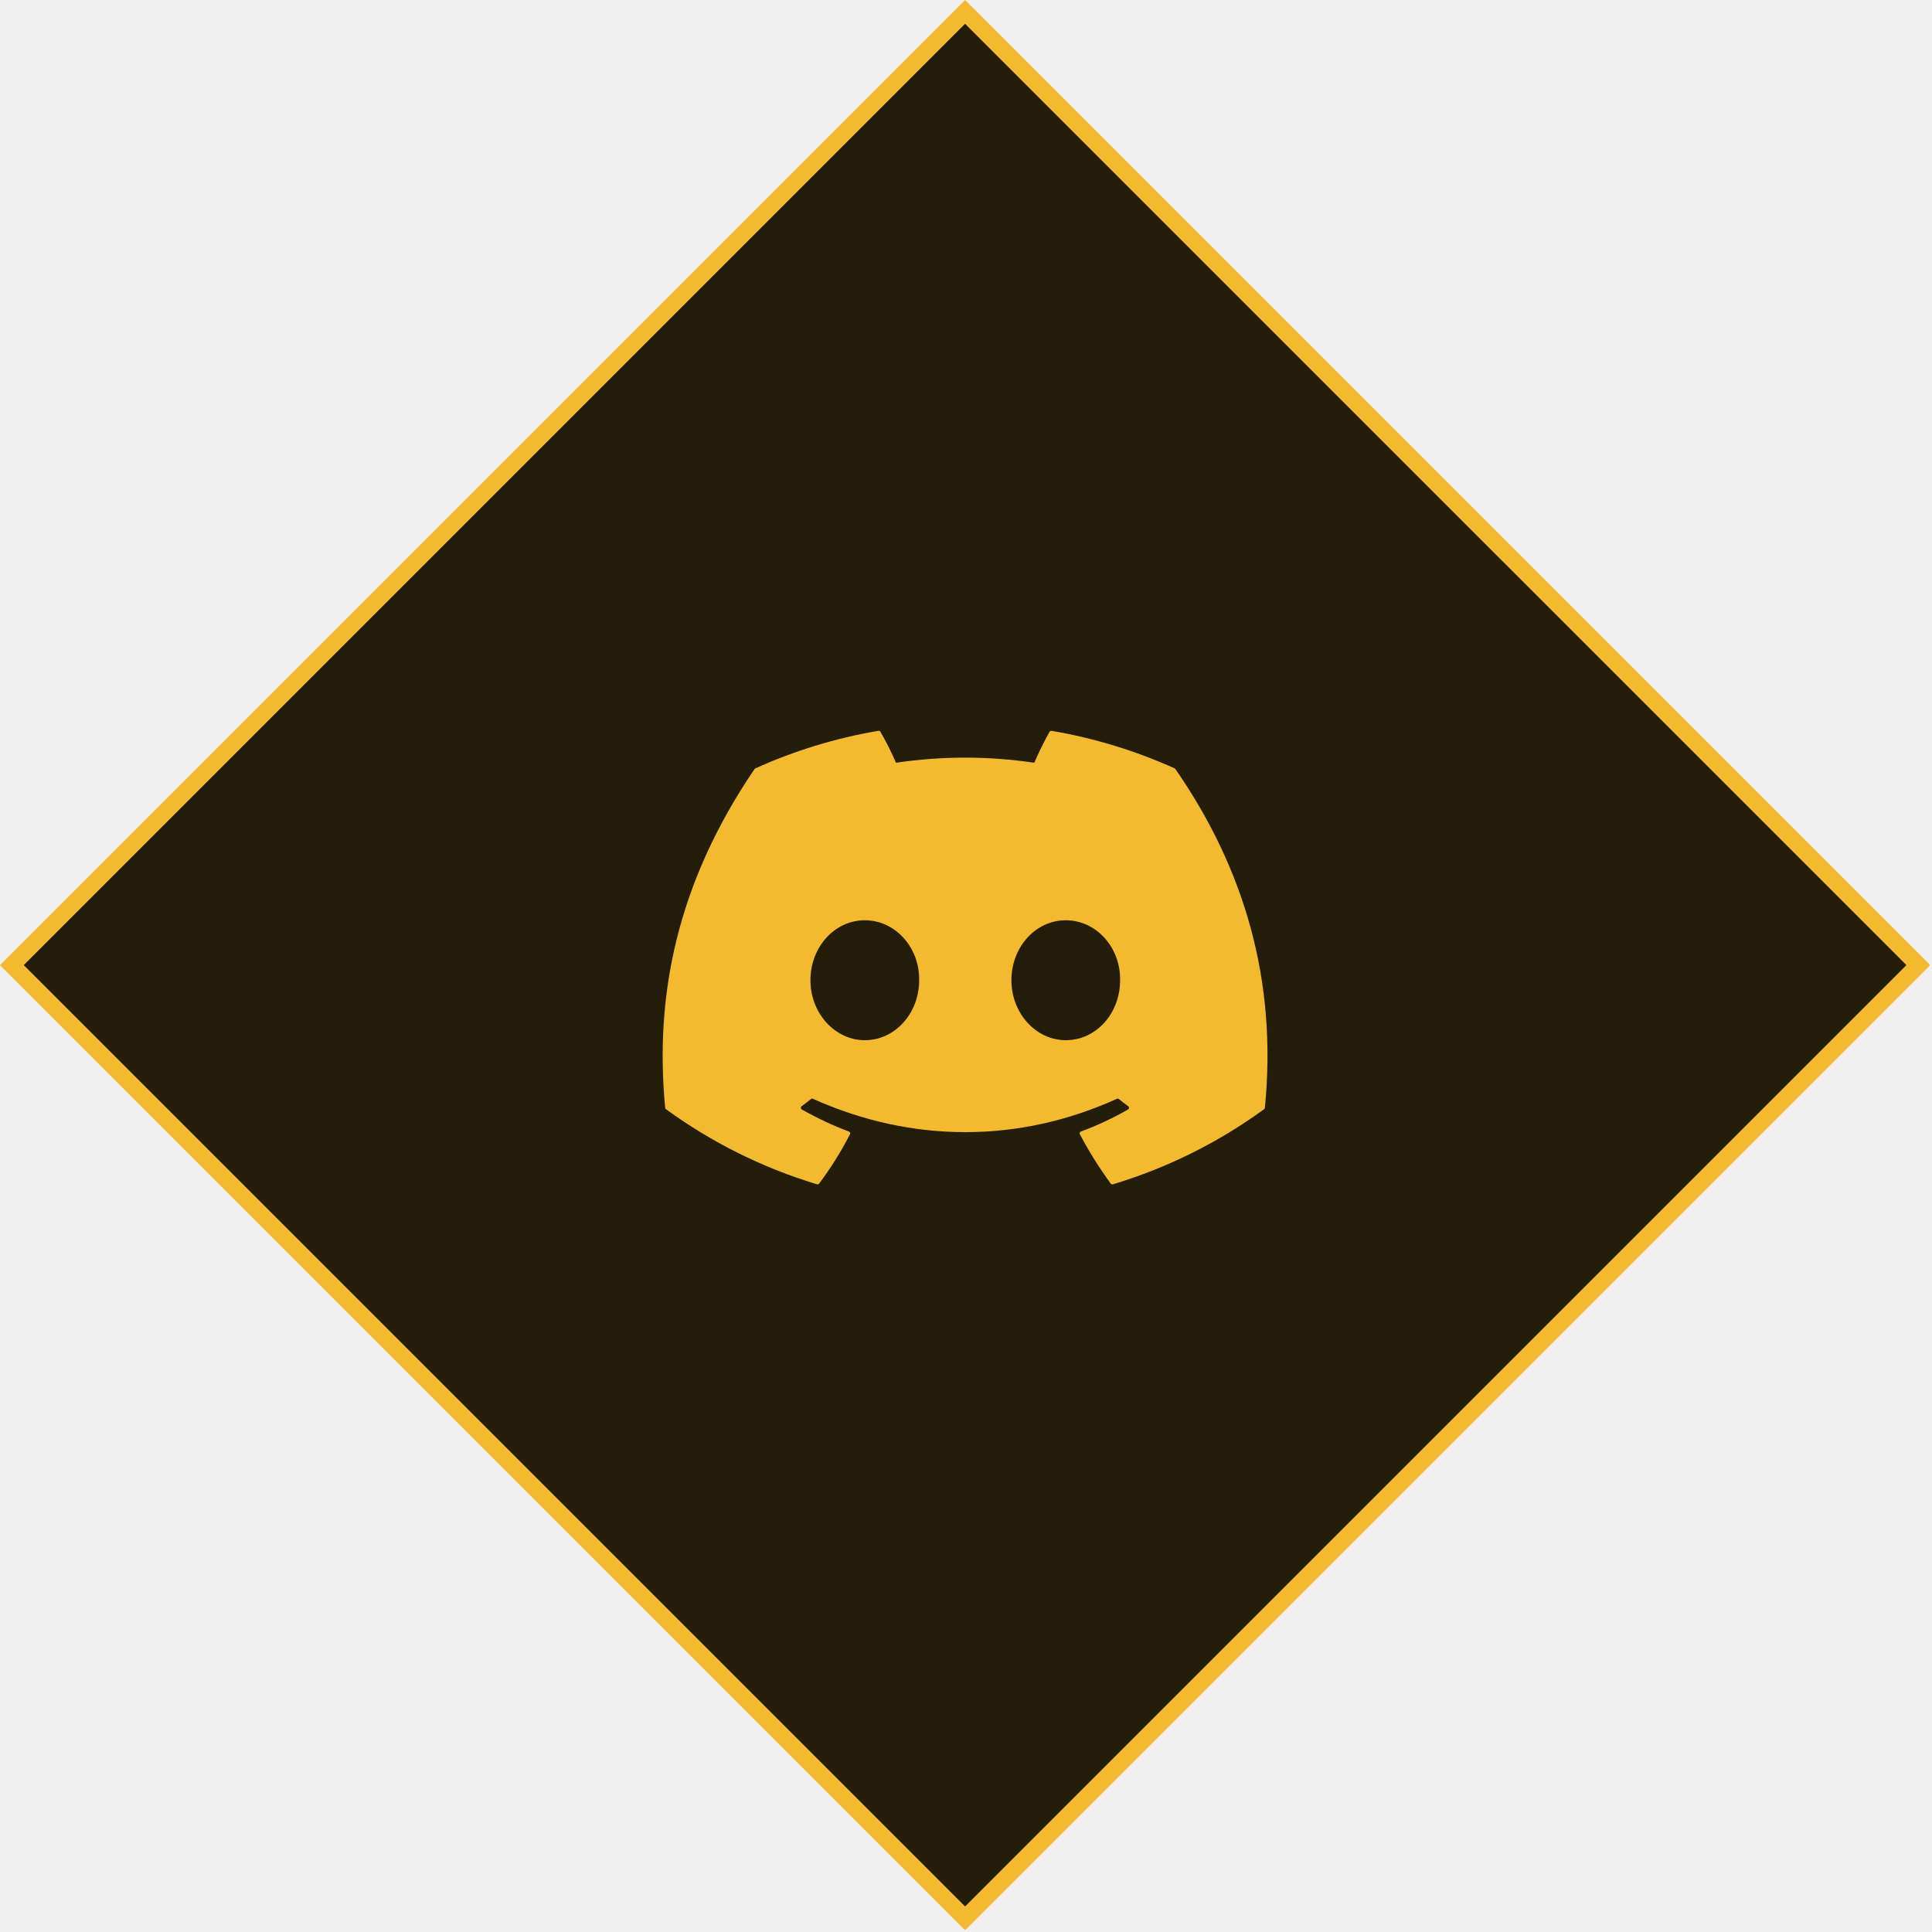
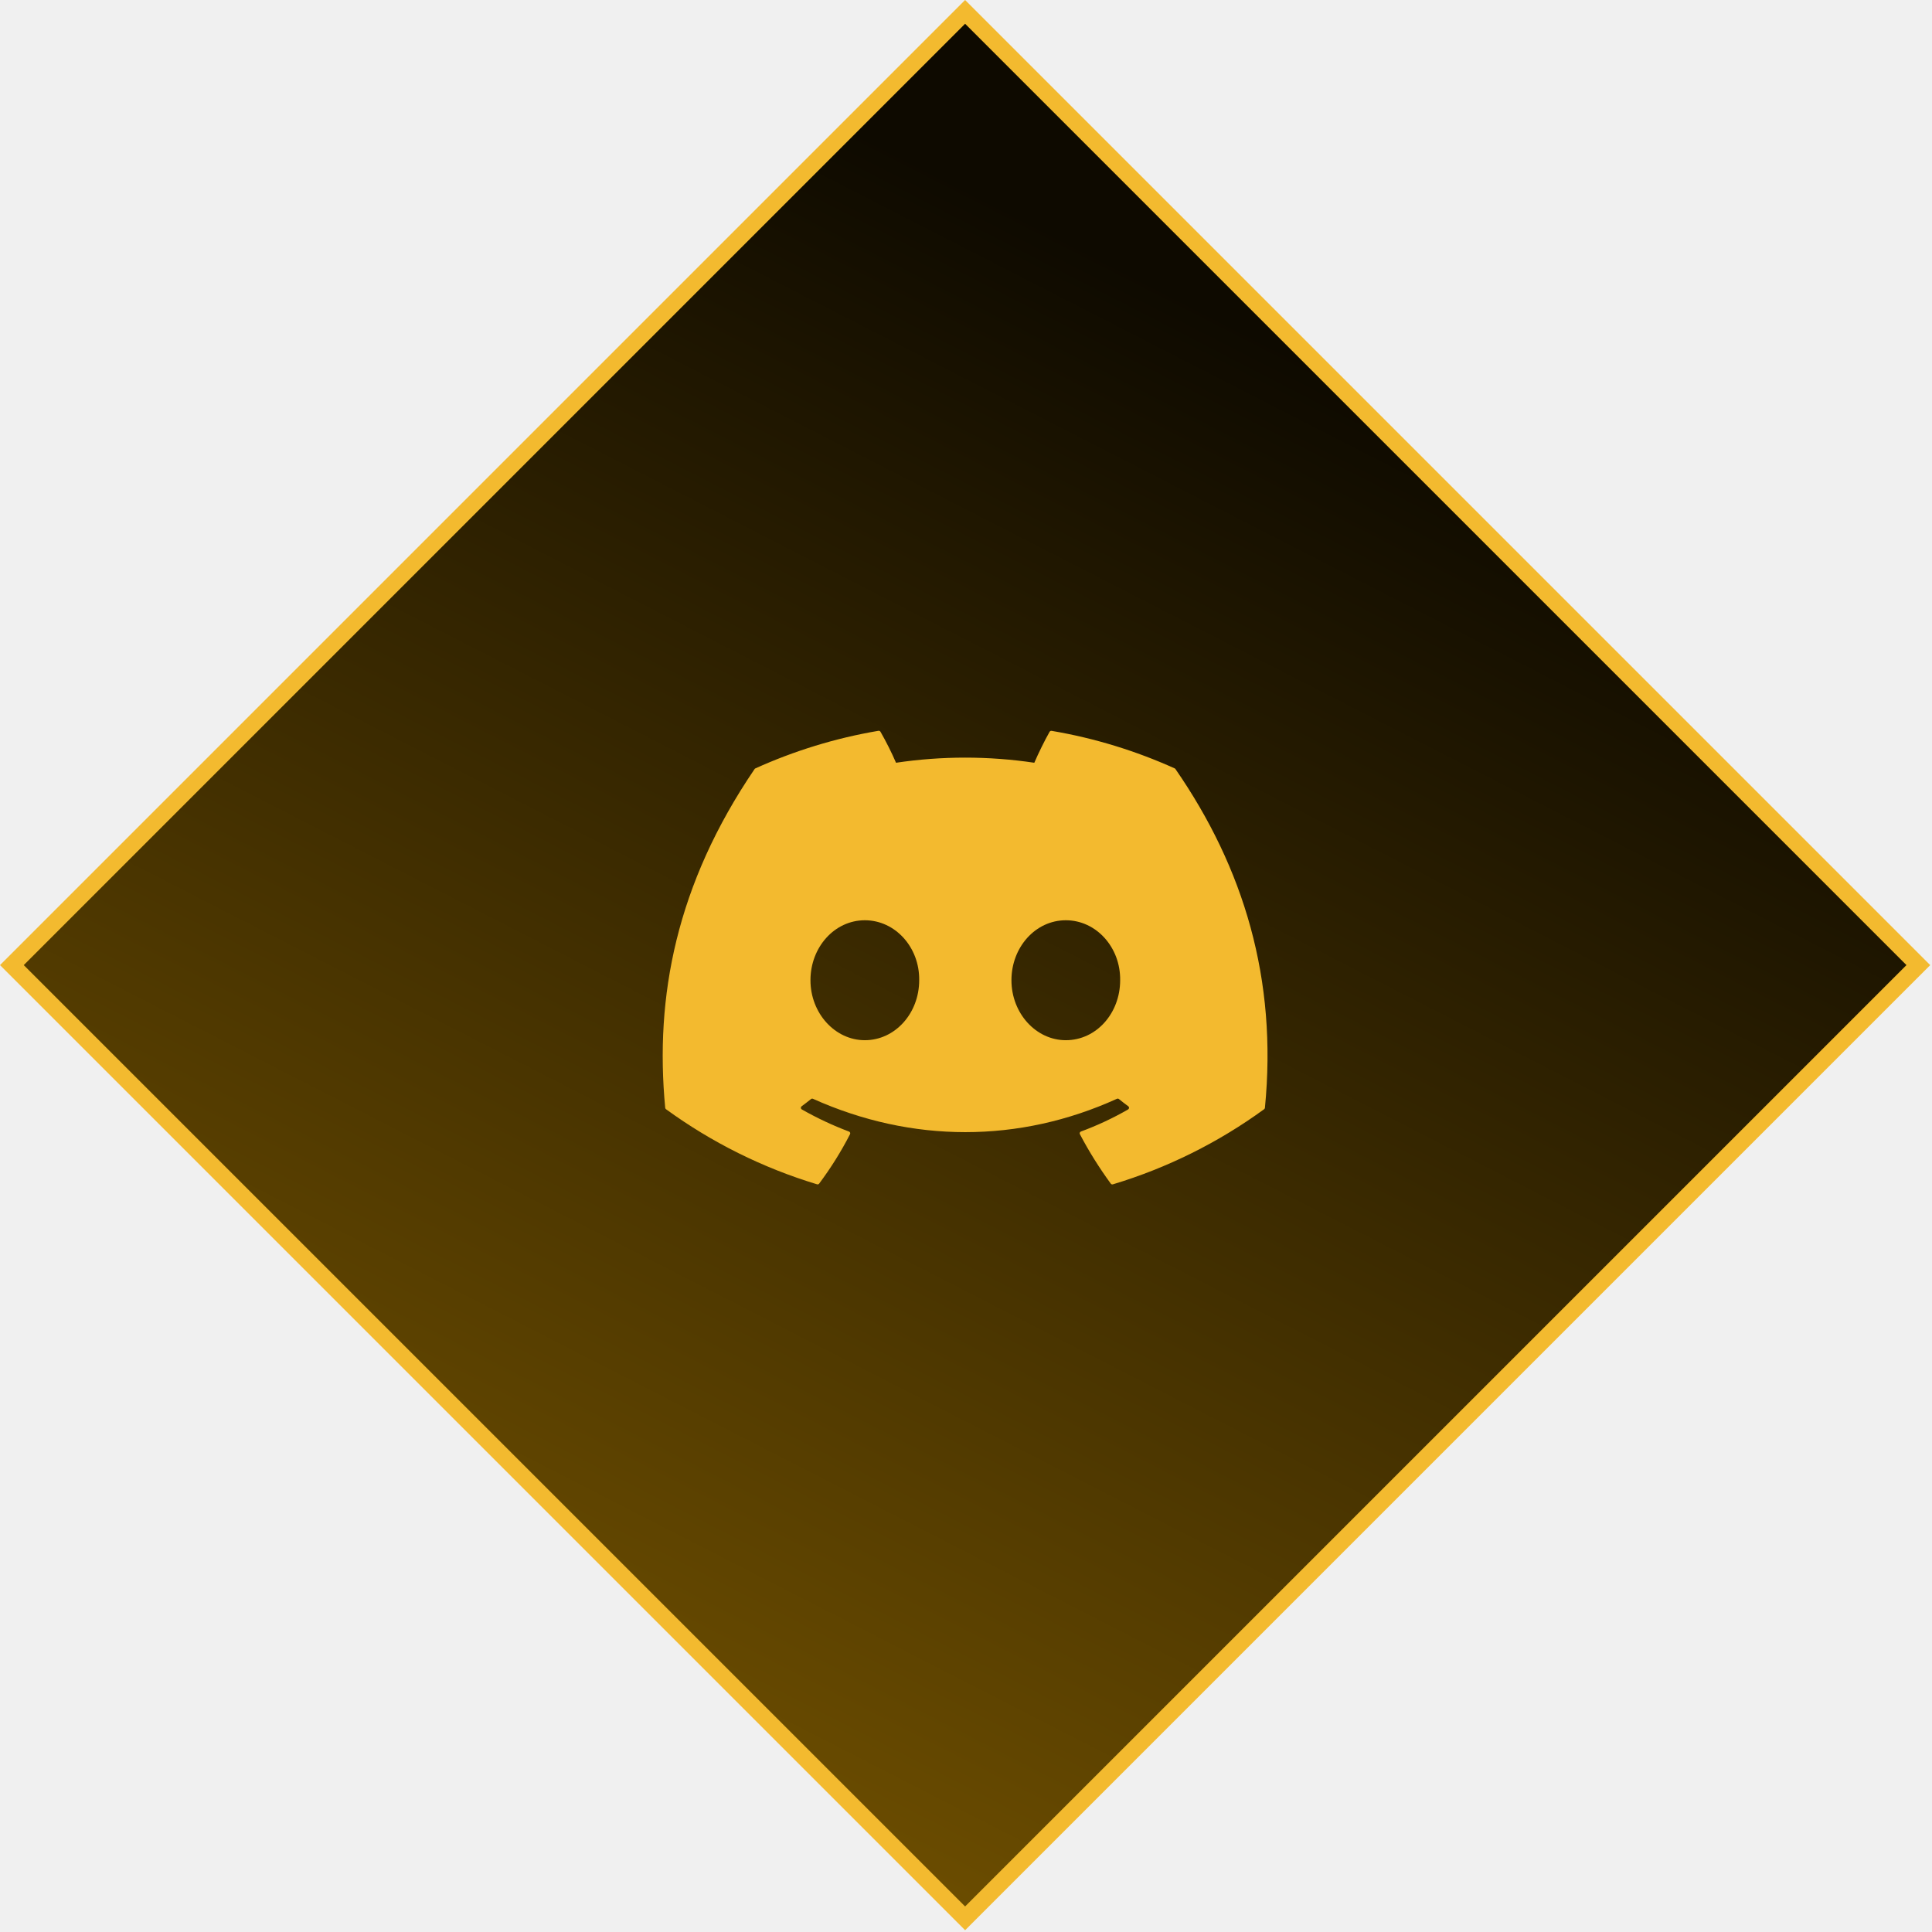
<svg xmlns="http://www.w3.org/2000/svg" width="115" height="115" viewBox="0 0 115 115" fill="none">
-   <rect y="0.707" width="80.242" height="80.242" transform="matrix(-0.707107 0.707107 0.707107 0.707107 56.9453 0.207107)" fill="#241D0A" stroke="#F3BA2F" />
-   <g clip-path="url(#clip0_332_3263)">
-     <path d="M69.921 45.738C67.626 44.703 65.166 43.938 62.594 43.503C62.571 43.499 62.547 43.502 62.526 43.512C62.505 43.521 62.487 43.537 62.475 43.557C62.16 44.111 61.809 44.832 61.563 45.402C58.835 44.995 56.061 44.995 53.333 45.402C53.059 44.771 52.75 44.155 52.407 43.557C52.396 43.537 52.378 43.521 52.357 43.51C52.336 43.5 52.312 43.497 52.289 43.5C49.718 43.935 47.258 44.7 44.962 45.737C44.942 45.745 44.925 45.759 44.913 45.777C40.245 52.64 38.966 59.333 39.594 65.942C39.596 65.958 39.601 65.974 39.609 65.988C39.617 66.002 39.628 66.015 39.641 66.024C42.366 68.008 45.404 69.519 48.63 70.494C48.653 70.501 48.677 70.501 48.7 70.494C48.722 70.487 48.742 70.474 48.757 70.455C49.45 69.525 50.068 68.543 50.596 67.511C50.627 67.451 50.597 67.379 50.534 67.355C49.565 66.99 48.626 66.55 47.726 66.038C47.71 66.029 47.696 66.016 47.686 66C47.676 65.984 47.671 65.966 47.669 65.947C47.668 65.929 47.672 65.91 47.68 65.893C47.687 65.876 47.699 65.862 47.714 65.85C47.903 65.711 48.092 65.565 48.272 65.42C48.288 65.407 48.308 65.398 48.328 65.396C48.349 65.393 48.37 65.396 48.389 65.405C54.279 68.051 60.659 68.051 66.481 65.405C66.5 65.396 66.521 65.392 66.542 65.395C66.563 65.397 66.582 65.405 66.599 65.418C66.779 65.565 66.966 65.711 67.157 65.85C67.172 65.861 67.184 65.876 67.192 65.893C67.2 65.909 67.204 65.928 67.203 65.947C67.202 65.965 67.197 65.983 67.187 65.999C67.177 66.015 67.164 66.028 67.148 66.038C66.251 66.554 65.318 66.99 64.338 67.353C64.323 67.359 64.31 67.368 64.298 67.379C64.287 67.39 64.278 67.403 64.272 67.418C64.266 67.433 64.264 67.449 64.265 67.465C64.265 67.481 64.27 67.497 64.277 67.511C64.817 68.541 65.435 69.522 66.115 70.454C66.129 70.473 66.148 70.487 66.171 70.495C66.193 70.502 66.218 70.503 66.24 70.496C69.472 69.523 72.516 68.012 75.243 66.024C75.257 66.015 75.268 66.003 75.276 65.989C75.285 65.975 75.29 65.96 75.291 65.943C76.041 58.302 74.034 51.663 69.968 45.78C69.958 45.761 69.942 45.746 69.921 45.738ZM51.476 61.917C49.703 61.917 48.24 60.314 48.24 58.347C48.24 56.379 49.675 54.777 51.476 54.777C53.291 54.777 54.74 56.393 54.712 58.347C54.712 60.315 53.278 61.917 51.476 61.917V61.917ZM63.438 61.917C61.664 61.917 60.203 60.314 60.203 58.347C60.203 56.379 61.636 54.777 63.438 54.777C65.254 54.777 66.703 56.393 66.674 58.347C66.674 60.315 65.255 61.917 63.438 61.917V61.917Z" fill="#F3BA2F" />
+   <rect y="0.707" width="80.242" height="80.242" transform="matrix(-0.707107 0.707107 0.707107 0.707107 56.9473 0.207107)" fill="url(#paint0_linear_740_185)" stroke="#F3BA2F" />
+   <g clip-path="url(#clip0_740_185)">
+     <path d="M69.924 45.738C67.629 44.703 65.168 43.938 62.596 43.503C62.573 43.499 62.549 43.502 62.528 43.512C62.507 43.521 62.489 43.537 62.477 43.557C62.163 44.111 61.812 44.832 61.566 45.402C58.837 44.995 56.063 44.995 53.335 45.402C53.061 44.771 52.752 44.155 52.41 43.557C52.398 43.537 52.38 43.521 52.359 43.51C52.338 43.5 52.314 43.497 52.291 43.5C49.72 43.935 47.26 44.7 44.964 45.737C44.944 45.745 44.927 45.759 44.916 45.777C40.248 52.64 38.968 59.333 39.596 65.942C39.598 65.958 39.603 65.974 39.611 65.988C39.619 66.002 39.63 66.015 39.643 66.024C42.368 68.008 45.407 69.519 48.633 70.494C48.655 70.501 48.679 70.501 48.702 70.494C48.724 70.487 48.744 70.474 48.758 70.455C49.452 69.525 50.069 68.543 50.597 67.511C50.629 67.451 50.599 67.379 50.536 67.355C49.567 66.99 48.628 66.55 47.728 66.038C47.712 66.029 47.698 66.016 47.688 66C47.678 65.984 47.673 65.966 47.672 65.947C47.67 65.929 47.674 65.91 47.681 65.893C47.689 65.876 47.701 65.862 47.716 65.85C47.905 65.711 48.094 65.565 48.274 65.42C48.29 65.407 48.31 65.398 48.33 65.396C48.351 65.393 48.372 65.396 48.391 65.405C54.282 68.051 60.661 68.051 66.483 65.405C66.501 65.396 66.523 65.392 66.544 65.395C66.565 65.397 66.585 65.405 66.601 65.418C66.781 65.565 66.969 65.711 67.159 65.85C67.174 65.861 67.186 65.876 67.194 65.893C67.202 65.909 67.206 65.928 67.205 65.947C67.204 65.965 67.198 65.983 67.189 65.999C67.179 66.015 67.166 66.028 67.15 66.038C66.253 66.554 65.32 66.99 64.341 67.353C64.325 67.359 64.312 67.368 64.3 67.379C64.289 67.39 64.28 67.403 64.274 67.418C64.268 67.433 64.266 67.449 64.266 67.465C64.267 67.481 64.272 67.497 64.279 67.511C64.819 68.541 65.437 69.522 66.117 70.454C66.131 70.473 66.15 70.487 66.173 70.495C66.195 70.502 66.22 70.503 66.243 70.496C69.474 69.523 72.518 68.012 75.246 66.024C75.259 66.015 75.27 66.003 75.278 65.989C75.287 65.975 75.292 65.96 75.293 65.943C76.043 58.302 74.037 51.663 69.97 45.78C69.96 45.761 69.944 45.746 69.924 45.738ZM51.478 61.917C49.705 61.917 48.242 60.314 48.242 58.347C48.242 56.379 49.676 54.777 51.478 54.777C53.293 54.777 54.742 56.393 54.714 58.347C54.714 60.315 53.279 61.917 51.478 61.917ZM63.441 61.917C61.666 61.917 60.205 60.314 60.205 58.347C60.205 56.379 61.638 54.777 63.441 54.777C65.255 54.777 66.704 56.393 66.676 58.347C66.676 60.315 65.257 61.917 63.441 61.917Z" fill="#F3BA2F" />
  </g>
  <defs>
-     <clipPath id="clip0_332_3263">
-       <rect width="36" height="36" fill="white" transform="translate(39.4453 39)" />
+     <linearGradient id="paint0_linear_740_185" x1="9.75" y1="3.11561e-07" x2="114.889" y2="33.878" gradientUnits="userSpaceOnUse">
+       <stop stop-color="#0E0A00" />
+       <stop offset="1" stop-color="#7E5A00" />
+     </linearGradient>
+     <clipPath id="clip0_740_185">
+       <rect width="36" height="36" fill="white" transform="translate(39.4473 39)" />
    </clipPath>
  </defs>
</svg>
